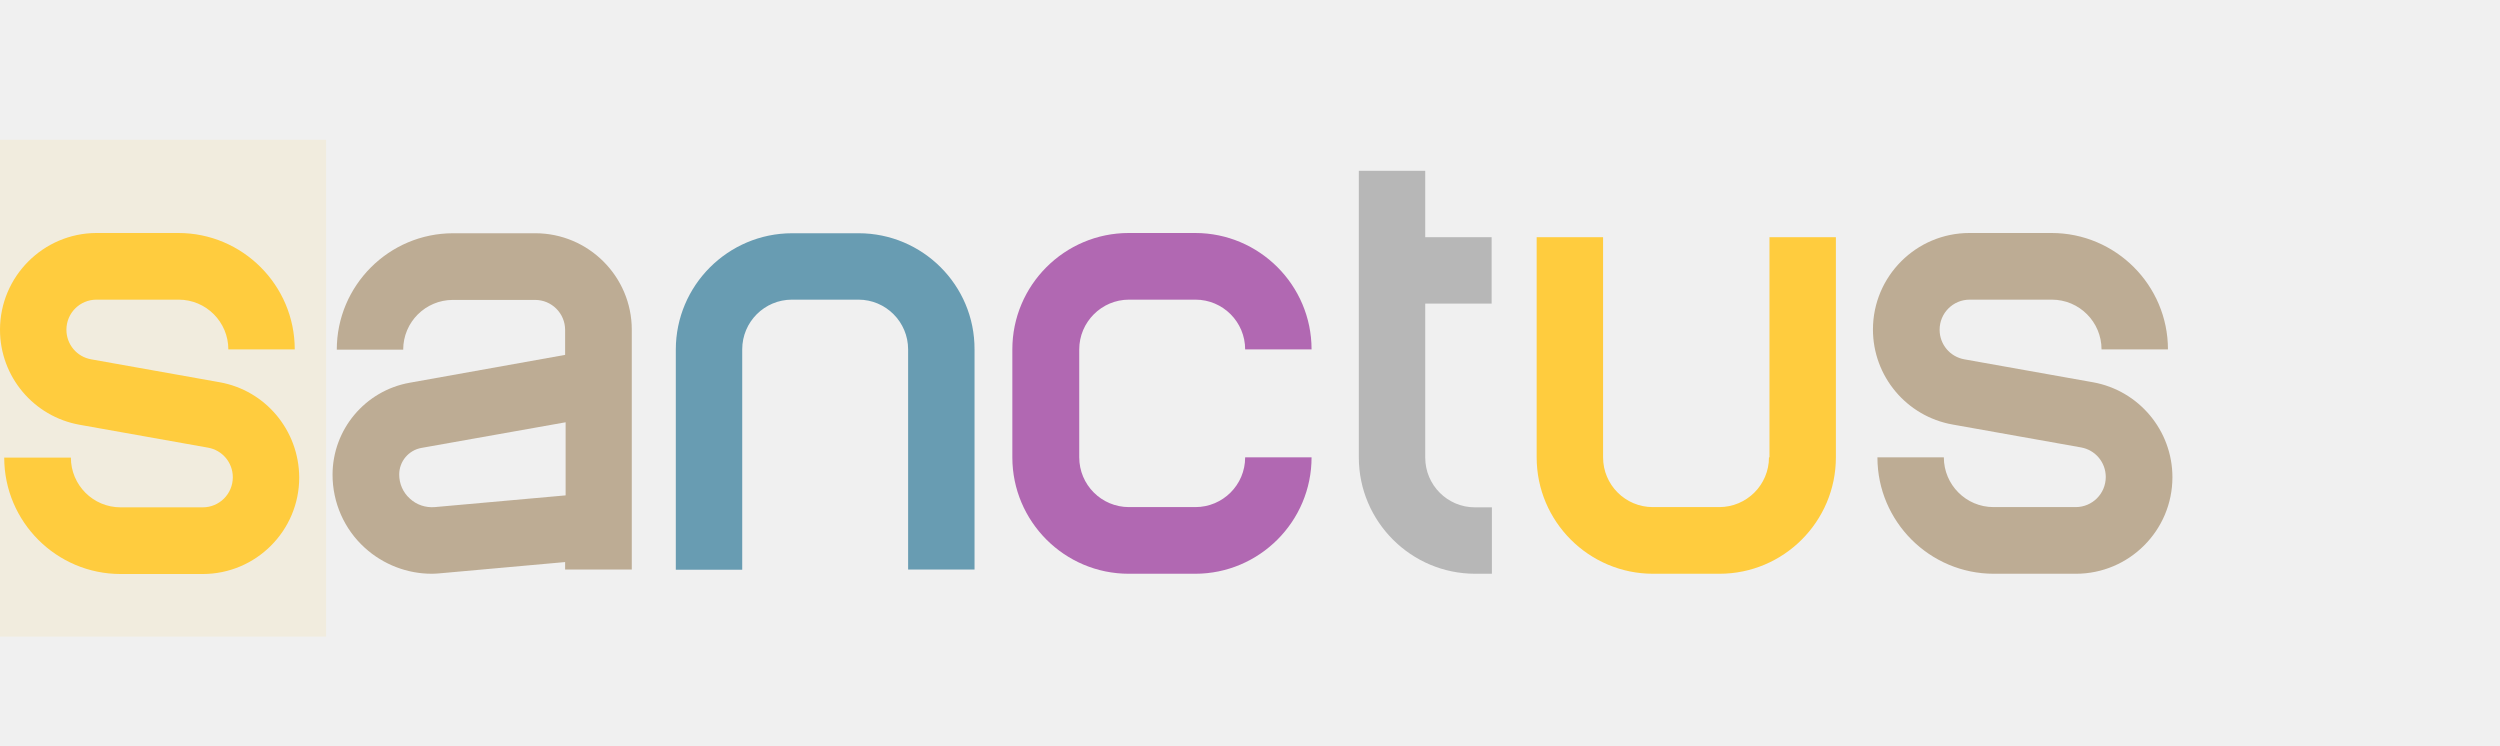
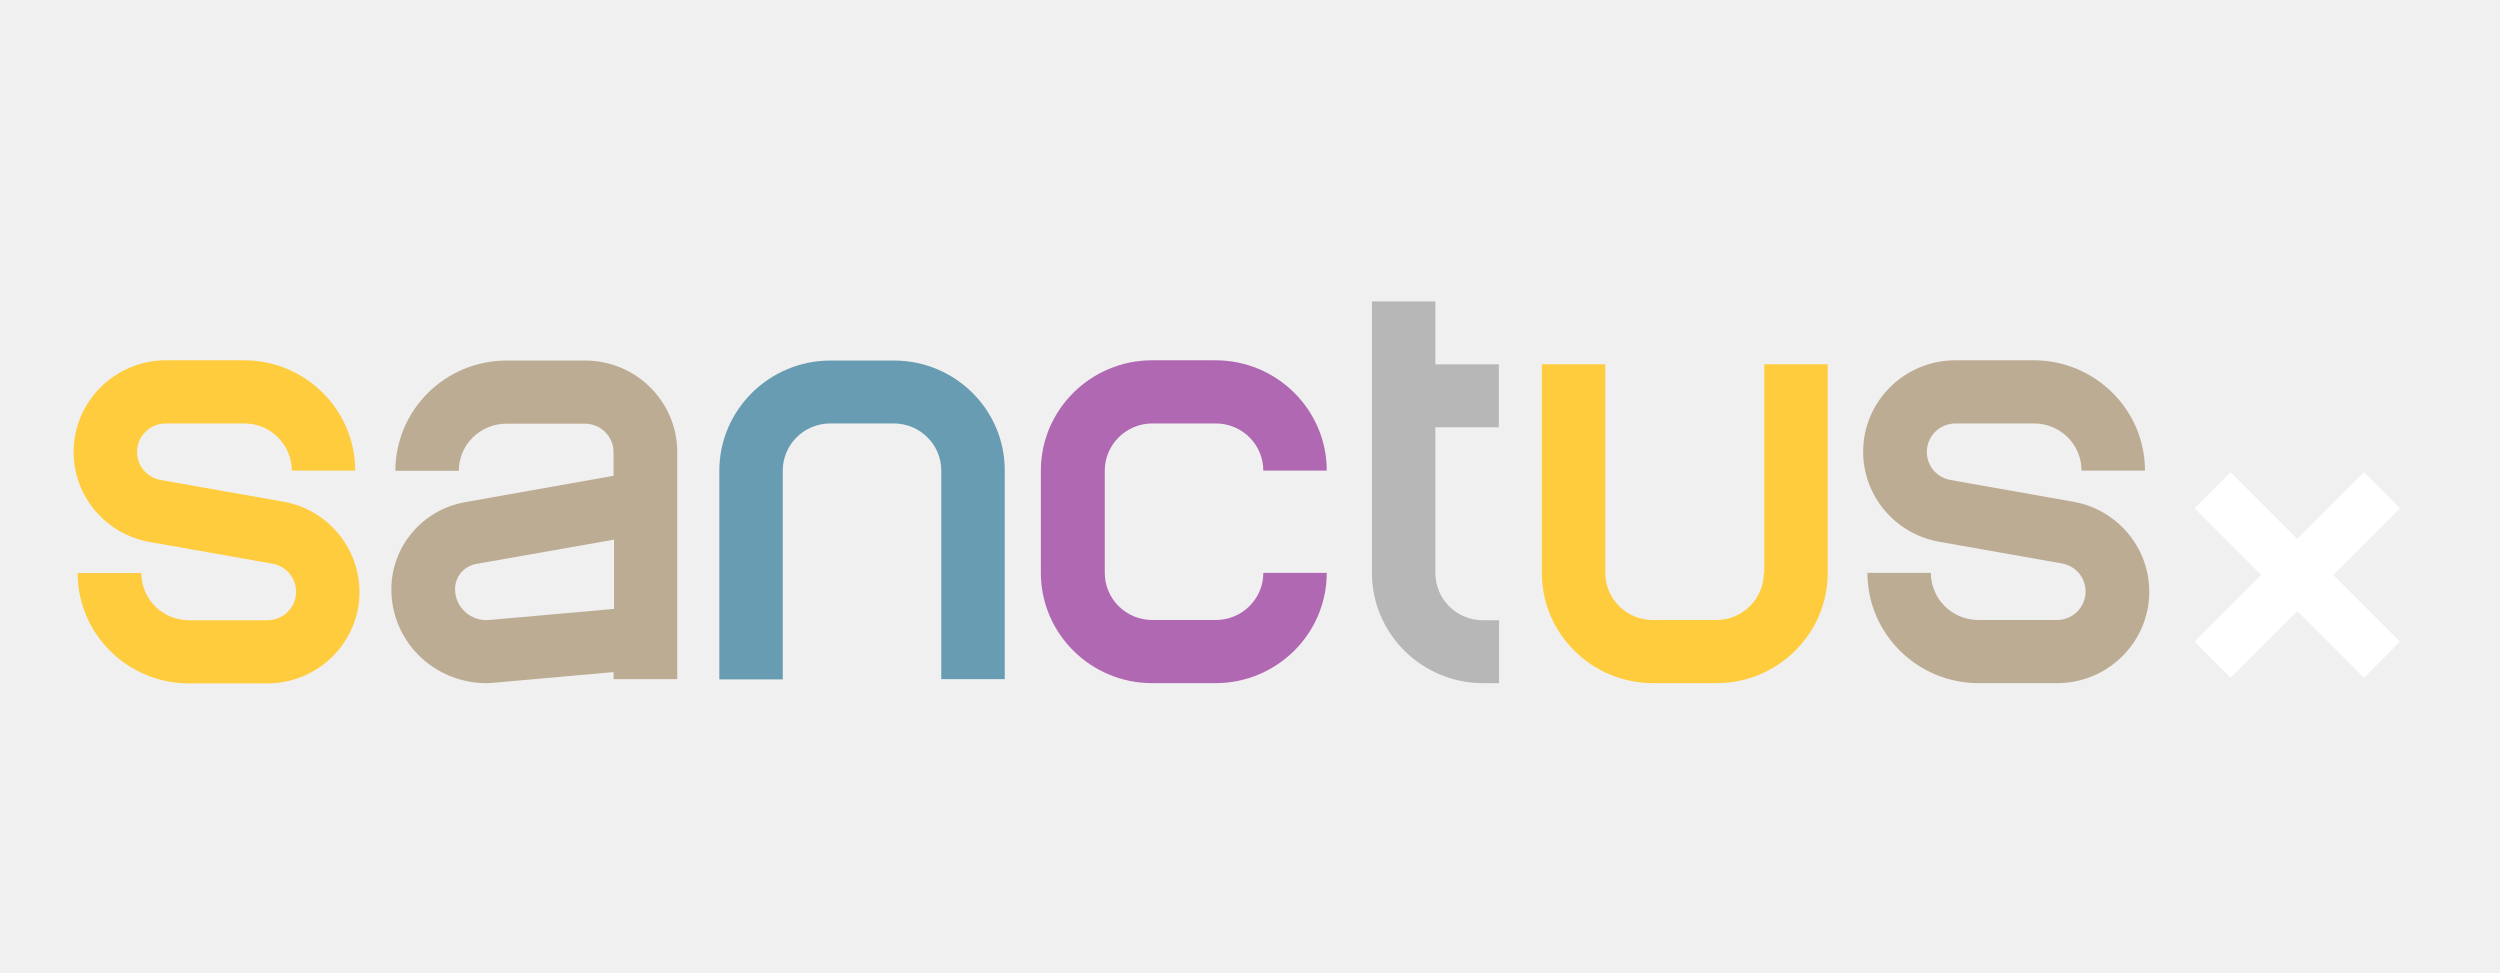
- <svg xmlns="http://www.w3.org/2000/svg" width="161" height="48" viewBox="0 0 161 48" fill="none">
-   <g id="s1">
-     <rect opacity="0.1" y="9" width="21" height="32" fill="#FFCC3E" />
-     <path d="M14.144 24.616L5.879 23.142C4.95 22.982 4.277 22.181 4.277 21.236C4.277 20.163 5.142 19.297 6.215 19.297H11.501C13.279 19.297 14.705 20.739 14.705 22.501H18.982C18.982 18.368 15.618 15.005 11.485 15.005H6.199C2.787 15.021 0 17.808 0 21.236C0 24.247 2.162 26.826 5.126 27.355L13.391 28.828C14.32 28.989 14.993 29.79 14.993 30.735C14.993 31.808 14.128 32.673 13.055 32.673H7.769C5.991 32.673 4.565 31.231 4.565 29.469H0.272C0.272 33.602 3.636 36.966 7.769 36.966H13.055C16.483 36.966 19.27 34.178 19.27 30.751C19.254 27.723 17.108 25.144 14.144 24.616Z" fill="#FFCC3E" />
+ <svg xmlns="http://www.w3.org/2000/svg" width="180" height="70" viewBox="0 0 180 70" fill="none">
+   <g id="s2">
+     <rect opacity="0" x="132.417" y="19.58" width="22.433" height="33.898" fill="#BDAC94" />
+     <path d="M149.272 36.122L140.443 34.561C139.45 34.391 138.731 33.543 138.731 32.541C138.731 31.405 139.655 30.488 140.802 30.488H146.448C148.348 30.488 149.871 32.015 149.871 33.882H154.439C154.439 29.504 150.846 25.941 146.431 25.941H140.785C137.123 25.941 134.146 28.893 134.146 32.525C134.146 35.715 136.456 38.446 139.621 39.006L148.45 40.568C149.443 40.737 150.162 41.586 150.162 42.587C150.162 43.724 149.238 44.64 148.091 44.64H142.445C140.545 44.64 139.022 43.113 139.022 41.246H134.454C134.454 45.624 138.047 49.187 142.462 49.187H148.108C151.77 49.187 154.747 46.235 154.747 42.604C154.747 39.414 152.437 36.682 149.272 36.122Z" fill="#BDAC94" />
+   </g>
+   <g id="u">
+     <rect opacity="0" x="111.053" y="19.58" width="21.364" height="33.898" fill="#FFCC3E" />
+     <path d="M126.993 41.246C126.993 43.13 125.453 44.64 123.571 44.64H119.002C117.103 44.64 115.58 43.113 115.58 41.246V26.229H111.012V41.246C111.012 45.624 114.605 49.187 119.02 49.187H123.588C128.003 49.187 131.596 45.624 131.596 41.246V26.229H127.027V41.246H126.993Z" fill="#FFCC3E" />
+   </g>
+   <g id="t">
+     <rect opacity="0" x="96.098" y="19.58" width="14.955" height="33.898" fill="#B7B7B7" />
+     <path d="M98.778 41.247C98.778 45.625 102.371 49.188 106.786 49.188H107.933V44.658H106.769C104.87 44.658 103.347 43.13 103.347 41.264V30.761H107.915V26.23H103.347V21.699H98.778V41.247Z" fill="#B7B7B7" />
+   </g>
+   <g id="c">
+     <rect opacity="0" x="73.666" y="19.58" width="22.433" height="33.898" fill="#B168B2" />
+     <path d="M82.967 30.488H87.535C89.435 30.488 90.958 32.015 90.958 33.882H95.526C95.526 29.504 91.933 25.941 87.518 25.941H82.95C78.535 25.941 74.942 29.504 74.942 33.882V41.246C74.942 45.624 78.535 49.187 82.95 49.187H87.518C91.933 49.187 95.526 45.624 95.526 41.246H90.958C90.958 43.13 89.418 44.64 87.535 44.64H82.967C81.067 44.64 79.544 43.113 79.544 41.246V33.882C79.544 32.015 81.085 30.488 82.967 30.488Z" fill="#B168B2" />
+   </g>
+   <g id="n">
+     <rect opacity="0" x="50.165" y="19.58" width="23.501" height="33.898" fill="#689CB2" />
+     <path d="M64.367 25.958H59.798C55.384 25.958 51.791 29.521 51.791 33.899V48.916H56.359V33.882C56.359 31.998 57.899 30.488 59.781 30.488H64.35C66.249 30.488 67.772 32.015 67.772 33.882V48.899H72.341V33.882C72.358 29.504 68.765 25.958 64.367 25.958Z" fill="#689CB2" />
  </g>
  <g id="a">
-     <rect opacity="0" x="21" y="9" width="21" height="32" fill="#BDAC94" />
-     <path d="M34.471 15.021H29.185C25.053 15.021 21.689 18.384 21.689 22.517H25.966C25.966 20.739 27.407 19.314 29.169 19.314H34.455C35.529 19.314 36.394 20.178 36.394 21.252V22.854L26.382 24.648C23.515 25.16 21.416 27.659 21.416 30.574C21.416 32.368 22.169 34.082 23.499 35.284C24.684 36.357 26.222 36.95 27.808 36.95C28 36.95 28.176 36.934 28.368 36.918L36.394 36.197V36.677H40.687V21.236C40.687 17.808 37.899 15.021 34.471 15.021ZM36.41 31.904L28 32.657C27.407 32.705 26.831 32.513 26.398 32.112C25.95 31.712 25.709 31.151 25.709 30.558C25.709 29.709 26.318 28.989 27.151 28.844L36.426 27.195V31.904H36.41Z" fill="#BDAC94" />
+     <rect opacity="0" x="27.733" y="19.58" width="22.433" height="33.898" fill="#BDAC94" />
+     <path d="M42.123 25.958H36.476C32.062 25.958 28.468 29.521 28.468 33.899H33.037C33.037 32.015 34.577 30.505 36.459 30.505H42.106C43.252 30.505 44.176 31.422 44.176 32.558V34.255L33.482 36.156C30.419 36.699 28.177 39.346 28.177 42.434C28.177 44.334 28.982 46.15 30.402 47.423C31.668 48.56 33.311 49.187 35.005 49.187C35.21 49.187 35.398 49.17 35.603 49.154L44.176 48.39V48.899H48.762V32.541C48.762 28.91 45.785 25.958 42.123 25.958ZM44.193 43.842L35.21 44.64C34.577 44.691 33.961 44.487 33.499 44.063C33.02 43.639 32.763 43.045 32.763 42.417C32.763 41.518 33.413 40.754 34.303 40.601L44.21 38.854V43.842H44.193Z" fill="#BDAC94" />
  </g>
-   <g id="n">
-     <rect opacity="0" x="42" y="9" width="22" height="32" fill="#689CB2" />
-     <path d="M55.295 15.021H51.018C46.886 15.021 43.522 18.384 43.522 22.517V36.693H47.799V22.501C47.799 20.723 49.24 19.297 51.002 19.297H55.279C57.057 19.297 58.483 20.739 58.483 22.501V36.677H62.76V22.501C62.776 18.368 59.412 15.021 55.295 15.021Z" fill="#689CB2" />
-   </g>
-   <g id="c">
-     <rect opacity="0" x="64" y="9" width="21" height="32" fill="#B168B2" />
-     <path d="M72.707 19.297H76.984C78.762 19.297 80.188 20.739 80.188 22.501H84.465C84.465 18.368 81.101 15.005 76.968 15.005H72.691C68.558 15.005 65.195 18.368 65.195 22.501V29.453C65.195 33.586 68.558 36.95 72.691 36.95H76.968C81.101 36.95 84.465 33.586 84.465 29.453H80.188C80.188 31.231 78.746 32.657 76.984 32.657H72.707C70.929 32.657 69.503 31.215 69.503 29.453V22.501C69.503 20.739 70.945 19.297 72.707 19.297Z" fill="#B168B2" />
-   </g>
-   <g id="t">
-     <rect opacity="0" x="85" y="9" width="14" height="32" fill="#B7B7B7" />
-     <path d="M87.508 29.453C87.508 33.586 90.872 36.95 95.005 36.95H96.078V32.673H94.989C93.21 32.673 91.785 31.231 91.785 29.469V19.554H96.062V15.277H91.785V11H87.508V29.453Z" fill="#B7B7B7" />
-   </g>
-   <g id="u">
-     <rect opacity="0" x="99" y="9" width="20" height="32" fill="#FFCC3E" />
-     <path d="M113.922 29.453C113.922 31.231 112.481 32.657 110.719 32.657H106.442C104.664 32.657 103.238 31.215 103.238 29.453V15.277H98.961V29.453C98.961 33.586 102.325 36.95 106.458 36.95H110.735C114.867 36.95 118.231 33.586 118.231 29.453V15.277H113.954V29.453H113.922Z" fill="#FFCC3E" />
-   </g>
-   <g id="s2">
-     <rect opacity="0" x="119" y="9" width="21" height="32" fill="#BDAC94" />
-     <path d="M134.778 24.616L126.513 23.142C125.584 22.982 124.911 22.181 124.911 21.236C124.911 20.163 125.776 19.297 126.849 19.297H132.135C133.913 19.297 135.339 20.739 135.339 22.501H139.616C139.616 18.368 136.252 15.005 132.119 15.005H126.833C123.405 15.005 120.618 17.792 120.618 21.22C120.618 24.231 122.78 26.81 125.744 27.339L134.009 28.812C134.938 28.973 135.611 29.773 135.611 30.718C135.611 31.792 134.746 32.657 133.673 32.657H128.387C126.609 32.657 125.183 31.215 125.183 29.453H120.906C120.906 33.586 124.27 36.95 128.403 36.95H133.689C137.117 36.95 139.904 34.163 139.904 30.735C139.904 27.723 137.741 25.144 134.778 24.616Z" fill="#BDAC94" />
+   <g id="s1">
+     <rect opacity="0" x="5.3" y="19.58" width="22.433" height="33.898" fill="#FFCC3E" />
+     <path d="M20.409 36.122L11.58 34.561C10.587 34.391 9.869 33.543 9.869 32.541C9.869 31.405 10.793 30.488 11.939 30.488H17.586C19.485 30.488 21.008 32.015 21.008 33.882H25.576C25.576 29.504 21.983 25.941 17.569 25.941H11.922C8.277 25.958 5.3 28.91 5.3 32.541C5.3 35.731 7.61 38.463 10.775 39.023L19.605 40.584C20.597 40.754 21.316 41.603 21.316 42.604C21.316 43.741 20.392 44.657 19.245 44.657H13.599C11.7 44.657 10.177 43.13 10.177 41.263H5.591C5.591 45.641 9.184 49.204 13.599 49.204H19.245C22.907 49.204 25.884 46.252 25.884 42.621C25.867 39.414 23.575 36.682 20.409 36.122Z" fill="#FFCC3E" />
  </g>
  <g id="x">
-     <rect opacity="0" x="140" y="17" width="21" height="24" fill="white" />
-     <path opacity="0" fill-rule="evenodd" clip-rule="evenodd" d="M157.8 24.6L155.2 22L150.4 26.8L145.6 22L143 24.6L147.8 29.4L143 34.2L145.6 36.8L150.4 32L155.2 36.8L157.8 34.2L153 29.4L157.8 24.6Z" fill="white" />
+     <rect opacity="0" x="155" y="29" width="21" height="24" fill="white" />
+     <path fill-rule="evenodd" clip-rule="evenodd" d="M172.8 36.6L170.2 34L165.4 38.8L160.6 34L158 36.6L162.8 41.4L158 46.2L160.6 48.8L165.4 44L170.2 48.8L172.8 46.2L168 41.4L172.8 36.6Z" fill="white" />
  </g>
</svg>
